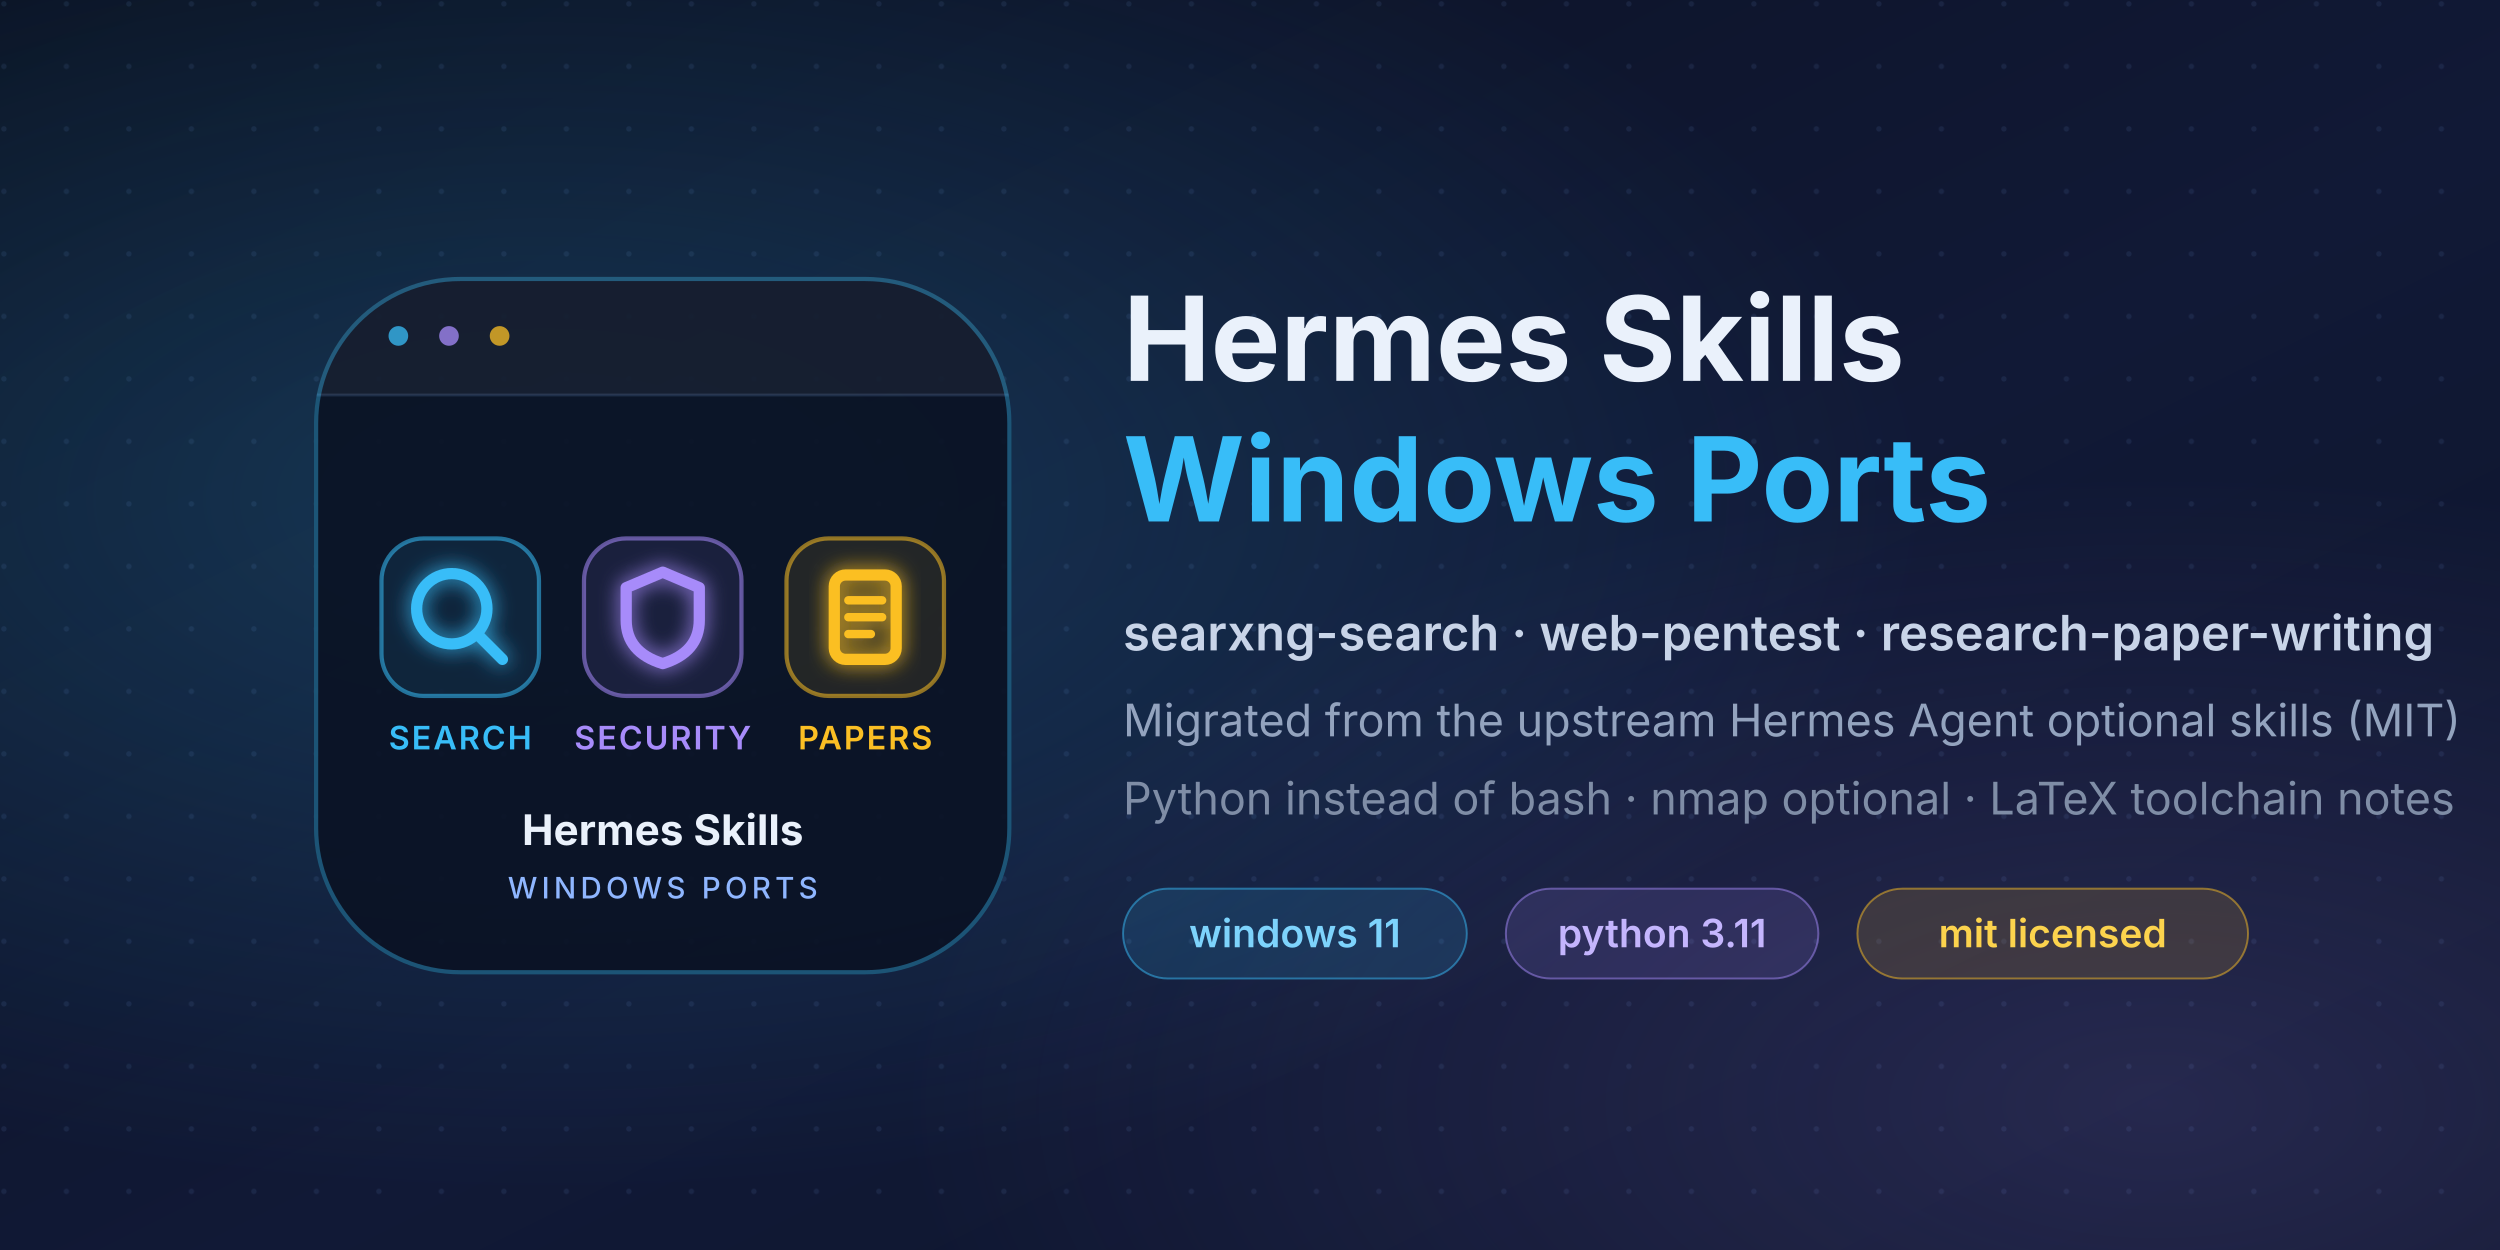
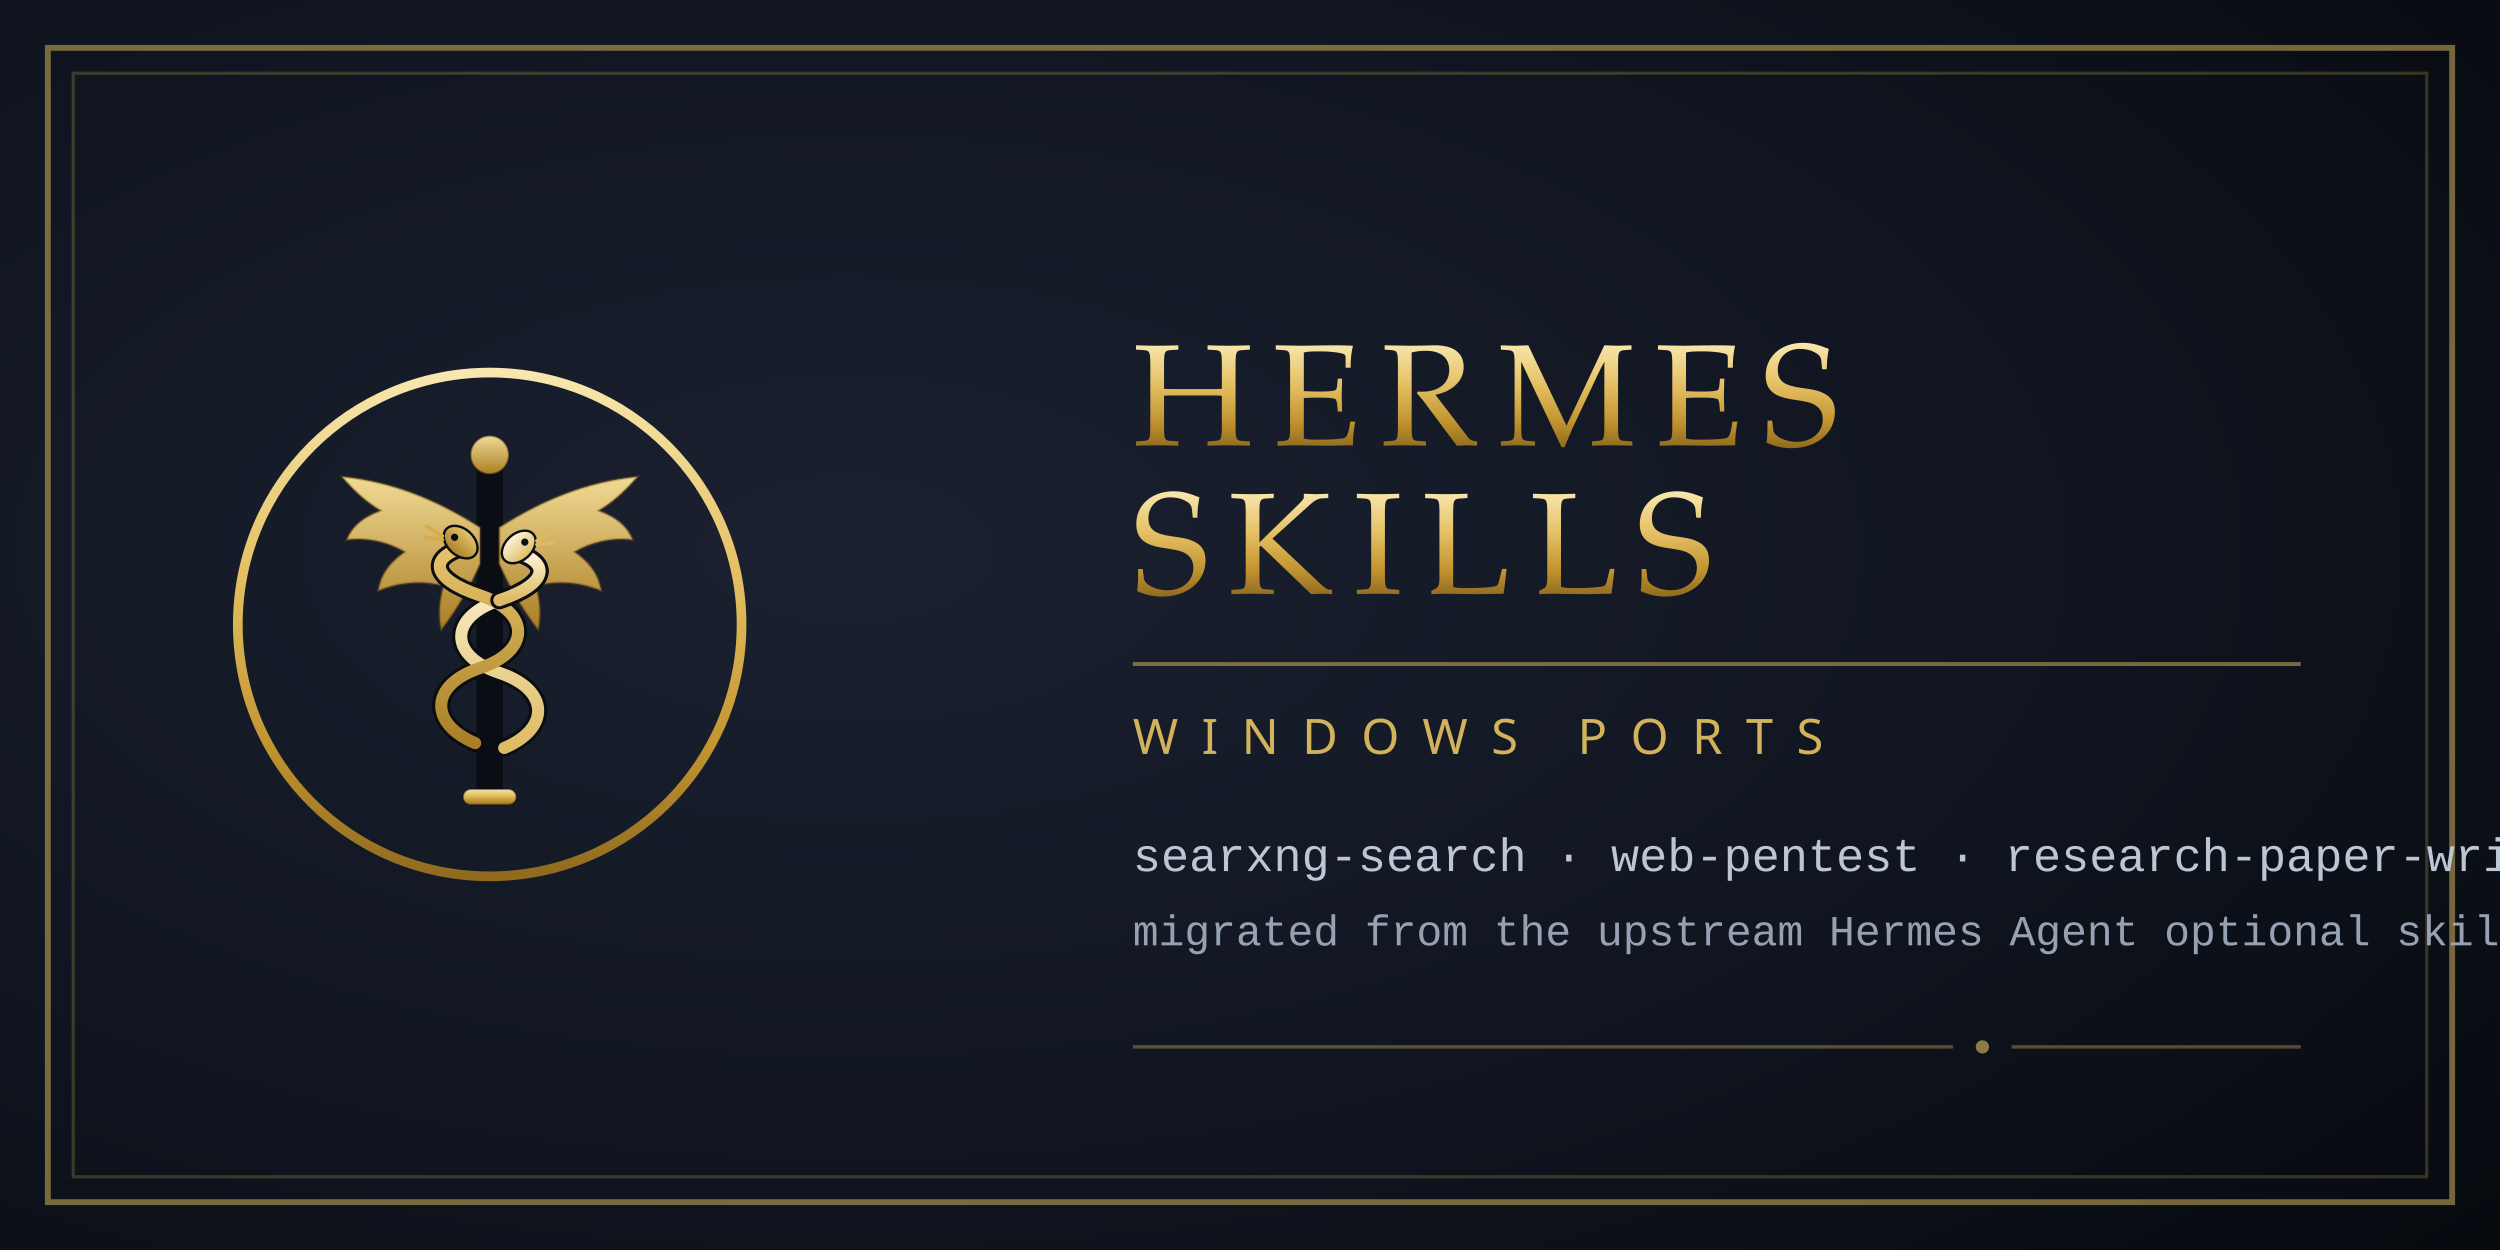
- <svg xmlns="http://www.w3.org/2000/svg" viewBox="0 0 1280 640" width="1280" height="640" role="img" aria-label="Hermes Skills Windows Ports — social preview">
+ <svg xmlns="http://www.w3.org/2000/svg" viewBox="0 0 1280 640" width="1280" height="640" role="img" aria-label="Hermes Skills — Windows ports, migrated from the upstream Hermes Agent optional skills">
  <defs>
-     <linearGradient id="bg" x1="0" y1="0" x2="1" y2="1">
-       <stop offset="0" stop-color="#0A1020" />
-       <stop offset="0.55" stop-color="#111936" />
-       <stop offset="1" stop-color="#0C142A" />
+     <radialGradient id="ink" cx="0.34" cy="0.44" r="0.85">
+       <stop offset="0" stop-color="#1B2130" />
+       <stop offset="0.55" stop-color="#101520" />
+       <stop offset="1" stop-color="#070A0F" />
+     </radialGradient>
+     <linearGradient id="gold" x1="0" y1="0" x2="0" y2="1">
+       <stop offset="0" stop-color="#F8E7AE" />
+       <stop offset="0.4" stop-color="#E4C063" />
+       <stop offset="0.75" stop-color="#C1932F" />
+       <stop offset="1" stop-color="#8F6A1F" />
    </linearGradient>
-     <radialGradient id="halo" cx="0.22" cy="0.4" r="0.55">
-       <stop offset="0" stop-color="#38BDF8" stop-opacity="0.20" />
-       <stop offset="1" stop-color="#38BDF8" stop-opacity="0" />
-     </radialGradient>
-     <radialGradient id="halo2" cx="0.86" cy="0.88" r="0.5">
-       <stop offset="0" stop-color="#A78BFA" stop-opacity="0.16" />
-       <stop offset="1" stop-color="#A78BFA" stop-opacity="0" />
-     </radialGradient>
-     <pattern id="dots" width="32" height="32" patternUnits="userSpaceOnUse">
-       <circle cx="2" cy="2" r="1.4" fill="#8FB6FF" fill-opacity="0.09" />
-     </pattern>
-     <filter id="glow" x="-40%" y="-40%" width="180%" height="180%">
-       <feGaussianBlur stdDeviation="7" result="b" />
-       <feMerge>
-         <feMergeNode in="b" />
-         <feMergeNode in="SourceGraphic" />
-       </feMerge>
-     </filter>
-     <clipPath id="frame">
-       <rect x="8" y="8" width="496" height="496" rx="104" />
-     </clipPath>
+     <linearGradient id="feather" x1="0" y1="0" x2="0" y2="1">
+       <stop offset="0" stop-color="#F1DA95" />
+       <stop offset="1" stop-color="#AA7E24" />
+     </linearGradient>
+     <linearGradient id="snakeA" x1="0" y1="0" x2="0" y2="1">
+       <stop offset="0" stop-color="#FFF6DA" />
+       <stop offset="1" stop-color="#DDBB62" />
+     </linearGradient>
+     <linearGradient id="snakeB" x1="0" y1="0" x2="0" y2="1">
+       <stop offset="0" stop-color="#E7C56C" />
+       <stop offset="1" stop-color="#A87F26" />
+     </linearGradient>
  </defs>
-   <rect width="1280" height="640" fill="url(#bg)" />
-   <rect width="1280" height="640" fill="url(#dots)" />
-   <rect width="1280" height="640" fill="url(#halo)" />
-   <rect width="1280" height="640" fill="url(#halo2)" />
-   <g transform="translate(155,136) scale(0.72)">
-     <g clip-path="url(#frame)">
-       <rect x="8" y="8" width="496" height="496" rx="104" fill="#0B1224" fill-opacity="0.9" />
-       <rect x="8" y="8" width="496" height="84" fill="#FFFFFF" fill-opacity="0.045" />
-       <line x1="8" y1="92" x2="504" y2="92" stroke="#8FB6FF" stroke-opacity="0.16" stroke-width="2" />
+   <rect width="1280" height="640" fill="url(#ink)" />
+   <g stroke="#E4C063" fill="none">
+     <rect x="24.5" y="24.5" width="1231" height="591" stroke-opacity="0.5" stroke-width="3" />
+     <rect x="37.5" y="37.5" width="1205" height="565" stroke-opacity="0.22" stroke-width="1.6" />
+   </g>
+   <g transform="translate(92,161) scale(0.62)">
+     <circle cx="256" cy="256" r="208" fill="none" stroke="url(#gold)" stroke-width="8" />
+     <line x1="256" y1="130" x2="256" y2="392" stroke="#0A0D13" stroke-width="22" stroke-linecap="round" />
+     <line x1="256" y1="130" x2="256" y2="392" stroke="url(#gold)" stroke-width="26" stroke-linecap="round" />
+     <circle cx="256" cy="116" r="16" fill="url(#feather)" stroke="#0A0D13" stroke-opacity="0.45" stroke-width="2" />
+     <rect x="234" y="392" width="44" height="13" rx="6.5" fill="url(#gold)" stroke="#0A0D13" stroke-opacity="0.4" stroke-width="1.5" />
+     <g fill="url(#feather)" stroke="#7F5C1C" stroke-opacity="0.4" stroke-width="2">
+       <path d="M 264 176                C 298 154, 336 138, 378 134                C 366 148, 356 156, 346 162                C 362 168, 370 176, 374 186                C 356 184, 340 188, 326 196                C 340 206, 346 216, 348 228                C 328 220, 310 220, 294 224                C 298 238, 298 250, 296 260                C 282 242, 272 224, 264 206                Z" />
+       <path d="M 248 176                C 214 154, 176 138, 134 134                C 146 148, 156 156, 166 162                C 150 168, 142 176, 138 186                C 156 184, 172 188, 186 196                C 172 206, 166 216, 164 228                C 184 220, 202 220, 218 224                C 214 238, 214 250, 216 260                C 230 242, 240 224, 248 206                Z" />
    </g>
-     <rect x="9.5" y="9.5" width="493" height="493" rx="102.5" fill="none" stroke="#38BDF8" stroke-opacity="0.38" stroke-width="3" />
+     <g fill="none" stroke-linecap="round">
+       <path d="M 268 358 C 306 342, 306 310, 264 296 C 222 282, 222 250, 264 236 C 306 222, 306 204, 276 196" stroke="#0A0D13" stroke-width="15" />
+       <path d="M 244 354 C 206 338, 206 306, 248 292 C 290 278, 290 246, 248 232 C 206 218, 206 200, 236 192" stroke="#0A0D13" stroke-width="15" />
+       <path d="M 268 358 C 306 342, 306 310, 264 296 C 222 282, 222 250, 264 236 C 306 222, 306 204, 276 196" stroke="url(#snakeA)" stroke-width="10" />
+       <path d="M 244 354 C 206 338, 206 306, 248 292 C 290 278, 290 246, 248 232 C 206 218, 206 200, 236 192" stroke="url(#snakeB)" stroke-width="10" />
+       <path d="M 264 236 C 306 222, 306 204, 276 196" stroke="#0A0D13" stroke-width="15" />
+       <path d="M 264 236 C 306 222, 306 204, 276 196" stroke="url(#snakeA)" stroke-width="10" />
+     </g>
    <g>
-       <circle cx="68" cy="50" r="7" fill="#38BDF8" fill-opacity="0.75" />
-       <circle cx="104" cy="50" r="7" fill="#A78BFA" fill-opacity="0.75" />
-       <circle cx="140" cy="50" r="7" fill="#FBBF24" fill-opacity="0.75" />
-     </g>
-     <g transform="translate(112,250)">
-       <rect x="-56" y="-56" width="112" height="112" rx="30" fill="#38BDF8" fill-opacity="0.10" stroke="#38BDF8" stroke-opacity="0.55" stroke-width="3" />
-       <g fill="none" stroke="#38BDF8" stroke-width="8" stroke-linecap="round" filter="url(#glow)">
-         <circle cx="-6" cy="-6" r="25" />
-         <line x1="12" y1="12" x2="30" y2="30" />
+       <g transform="rotate(-42 280 192)">
+         <ellipse cx="280" cy="192" rx="16" ry="11" fill="url(#snakeA)" stroke="#0A0D13" stroke-width="2" />
      </g>
-     </g>
-     <g transform="translate(256,250)">
-       <rect x="-56" y="-56" width="112" height="112" rx="30" fill="#A78BFA" fill-opacity="0.10" stroke="#A78BFA" stroke-opacity="0.55" stroke-width="3" />
-       <path d="M 0 -32 L 26 -21 L 26 2 Q 26 25 0 33 Q -26 25 -26 2 L -26 -21 Z" fill="none" stroke="#A78BFA" stroke-width="8" stroke-linejoin="round" filter="url(#glow)" />
-     </g>
-     <g transform="translate(400,250)">
-       <rect x="-56" y="-56" width="112" height="112" rx="30" fill="#FBBF24" fill-opacity="0.10" stroke="#FBBF24" stroke-opacity="0.55" stroke-width="3" />
-       <g filter="url(#glow)">
-         <rect x="-22" y="-30" width="44" height="60" rx="8" fill="none" stroke="#FBBF24" stroke-width="8" />
-         <g stroke="#FBBF24" stroke-width="6" stroke-linecap="round">
-           <line x1="-12" y1="-12" x2="12" y2="-12" />
-           <line x1="-12" y1="0" x2="12" y2="0" />
-           <line x1="-12" y1="12" x2="4" y2="12" />
-         </g>
+       <circle cx="285" cy="188" r="3" fill="#0A0D13" />
+       <path d="M 295 187 L 308 179 M 295 190 L 309 188" stroke="#DDBB62" stroke-width="3" stroke-linecap="round" />
+       <g transform="rotate(42 232 188)">
+         <ellipse cx="232" cy="188" rx="16" ry="11" fill="url(#snakeB)" stroke="#0A0D13" stroke-width="2" />
      </g>
-     </g>
-     <g font-family="Segoe UI, Inter, system-ui, sans-serif" font-size="23" font-weight="600" text-anchor="middle" letter-spacing="1.4">
-       <text x="112" y="344" fill="#38BDF8">SEARCH</text>
-       <text x="256" y="344" fill="#A78BFA">SECURITY</text>
-       <text x="400" y="344" fill="#FBBF24">PAPERS</text>
-     </g>
-     <g font-family="Segoe UI, Inter, system-ui, sans-serif" text-anchor="middle">
-       <text x="256" y="412" fill="#EAF1FB" font-size="30" font-weight="700">Hermes Skills</text>
-       <text x="256" y="450" fill="#8FB6FF" font-size="21" font-weight="500" letter-spacing="3">WINDOWS PORTS</text>
+       <circle cx="227" cy="184" r="3" fill="#0A0D13" />
+       <path d="M 217 183 L 204 175 M 217 186 L 203 184" stroke="#D6AC48" stroke-width="3" stroke-linecap="round" />
    </g>
  </g>
-   <g font-family="Segoe UI, Inter, system-ui, sans-serif" fill="#EAF1FB">
-     <text x="575" y="195" font-size="60" font-weight="700">Hermes Skills</text>
-     <text x="575" y="267" font-size="60" font-weight="700" fill="#38BDF8">Windows Ports</text>
-     <text x="575" y="333" font-size="25" font-weight="600" fill="#C8D4E8">searxng-search · web-pentest · research-paper-writing</text>
-     <text x="575" y="377" font-size="23" fill="#93A3BE">Migrated from the upstream Hermes Agent optional skills (MIT)</text>
-     <text x="575" y="417" font-size="23" fill="#7F8DA6">Python instead of bash · nmap optional · LaTeX toolchain notes</text>
+   <g font-family="'Palatino Linotype', Palatino, Georgia, 'Times New Roman', serif" fill="url(#gold)">
+     <text x="580" y="228" font-size="74" letter-spacing="10">HERMES</text>
+     <text x="580" y="304" font-size="74" letter-spacing="10">SKILLS</text>
  </g>
-   <g font-family="Segoe UI, Inter, system-ui, sans-serif" font-size="20" font-weight="600">
-     <rect x="575" y="455" width="176" height="46" rx="23" fill="#38BDF8" fill-opacity="0.14" stroke="#38BDF8" stroke-opacity="0.5" />
-     <text x="663" y="485" text-anchor="middle" fill="#7DD3FC">windows 11</text>
-     <rect x="771" y="455" width="160" height="46" rx="23" fill="#A78BFA" fill-opacity="0.14" stroke="#A78BFA" stroke-opacity="0.5" />
-     <text x="851" y="485" text-anchor="middle" fill="#C4B5FD">python 3.11</text>
-     <rect x="951" y="455" width="200" height="46" rx="23" fill="#FBBF24" fill-opacity="0.14" stroke="#FBBF24" stroke-opacity="0.5" />
-     <text x="1051" y="485" text-anchor="middle" fill="#FCD34D">mit licensed</text>
+   <line x1="580" y1="340" x2="1178" y2="340" stroke="#E4C063" stroke-opacity="0.5" stroke-width="2" />
+   <text x="580" y="386" font-size="25" letter-spacing="12" fill="#D3B25C" font-family="'Segoe UI', system-ui, sans-serif">WINDOWS PORTS</text>
+   <g font-family="Consolas, 'Cascadia Mono', 'Courier New', monospace">
+     <text x="580" y="446" font-size="24" fill="#BCC6D4">searxng-search · web-pentest · research-paper-writing</text>
+     <text x="580" y="484" font-size="22" fill="#96A1B2">migrated from the upstream Hermes Agent optional skills</text>
  </g>
+   <g stroke="#E4C063" stroke-opacity="0.34" stroke-width="1.8">
+     <line x1="580" y1="536" x2="1000" y2="536" />
+     <line x1="1030" y1="536" x2="1178" y2="536" />
+   </g>
+   <circle cx="1015" cy="536" r="3.4" fill="#E4C063" fill-opacity="0.6" />
</svg>
